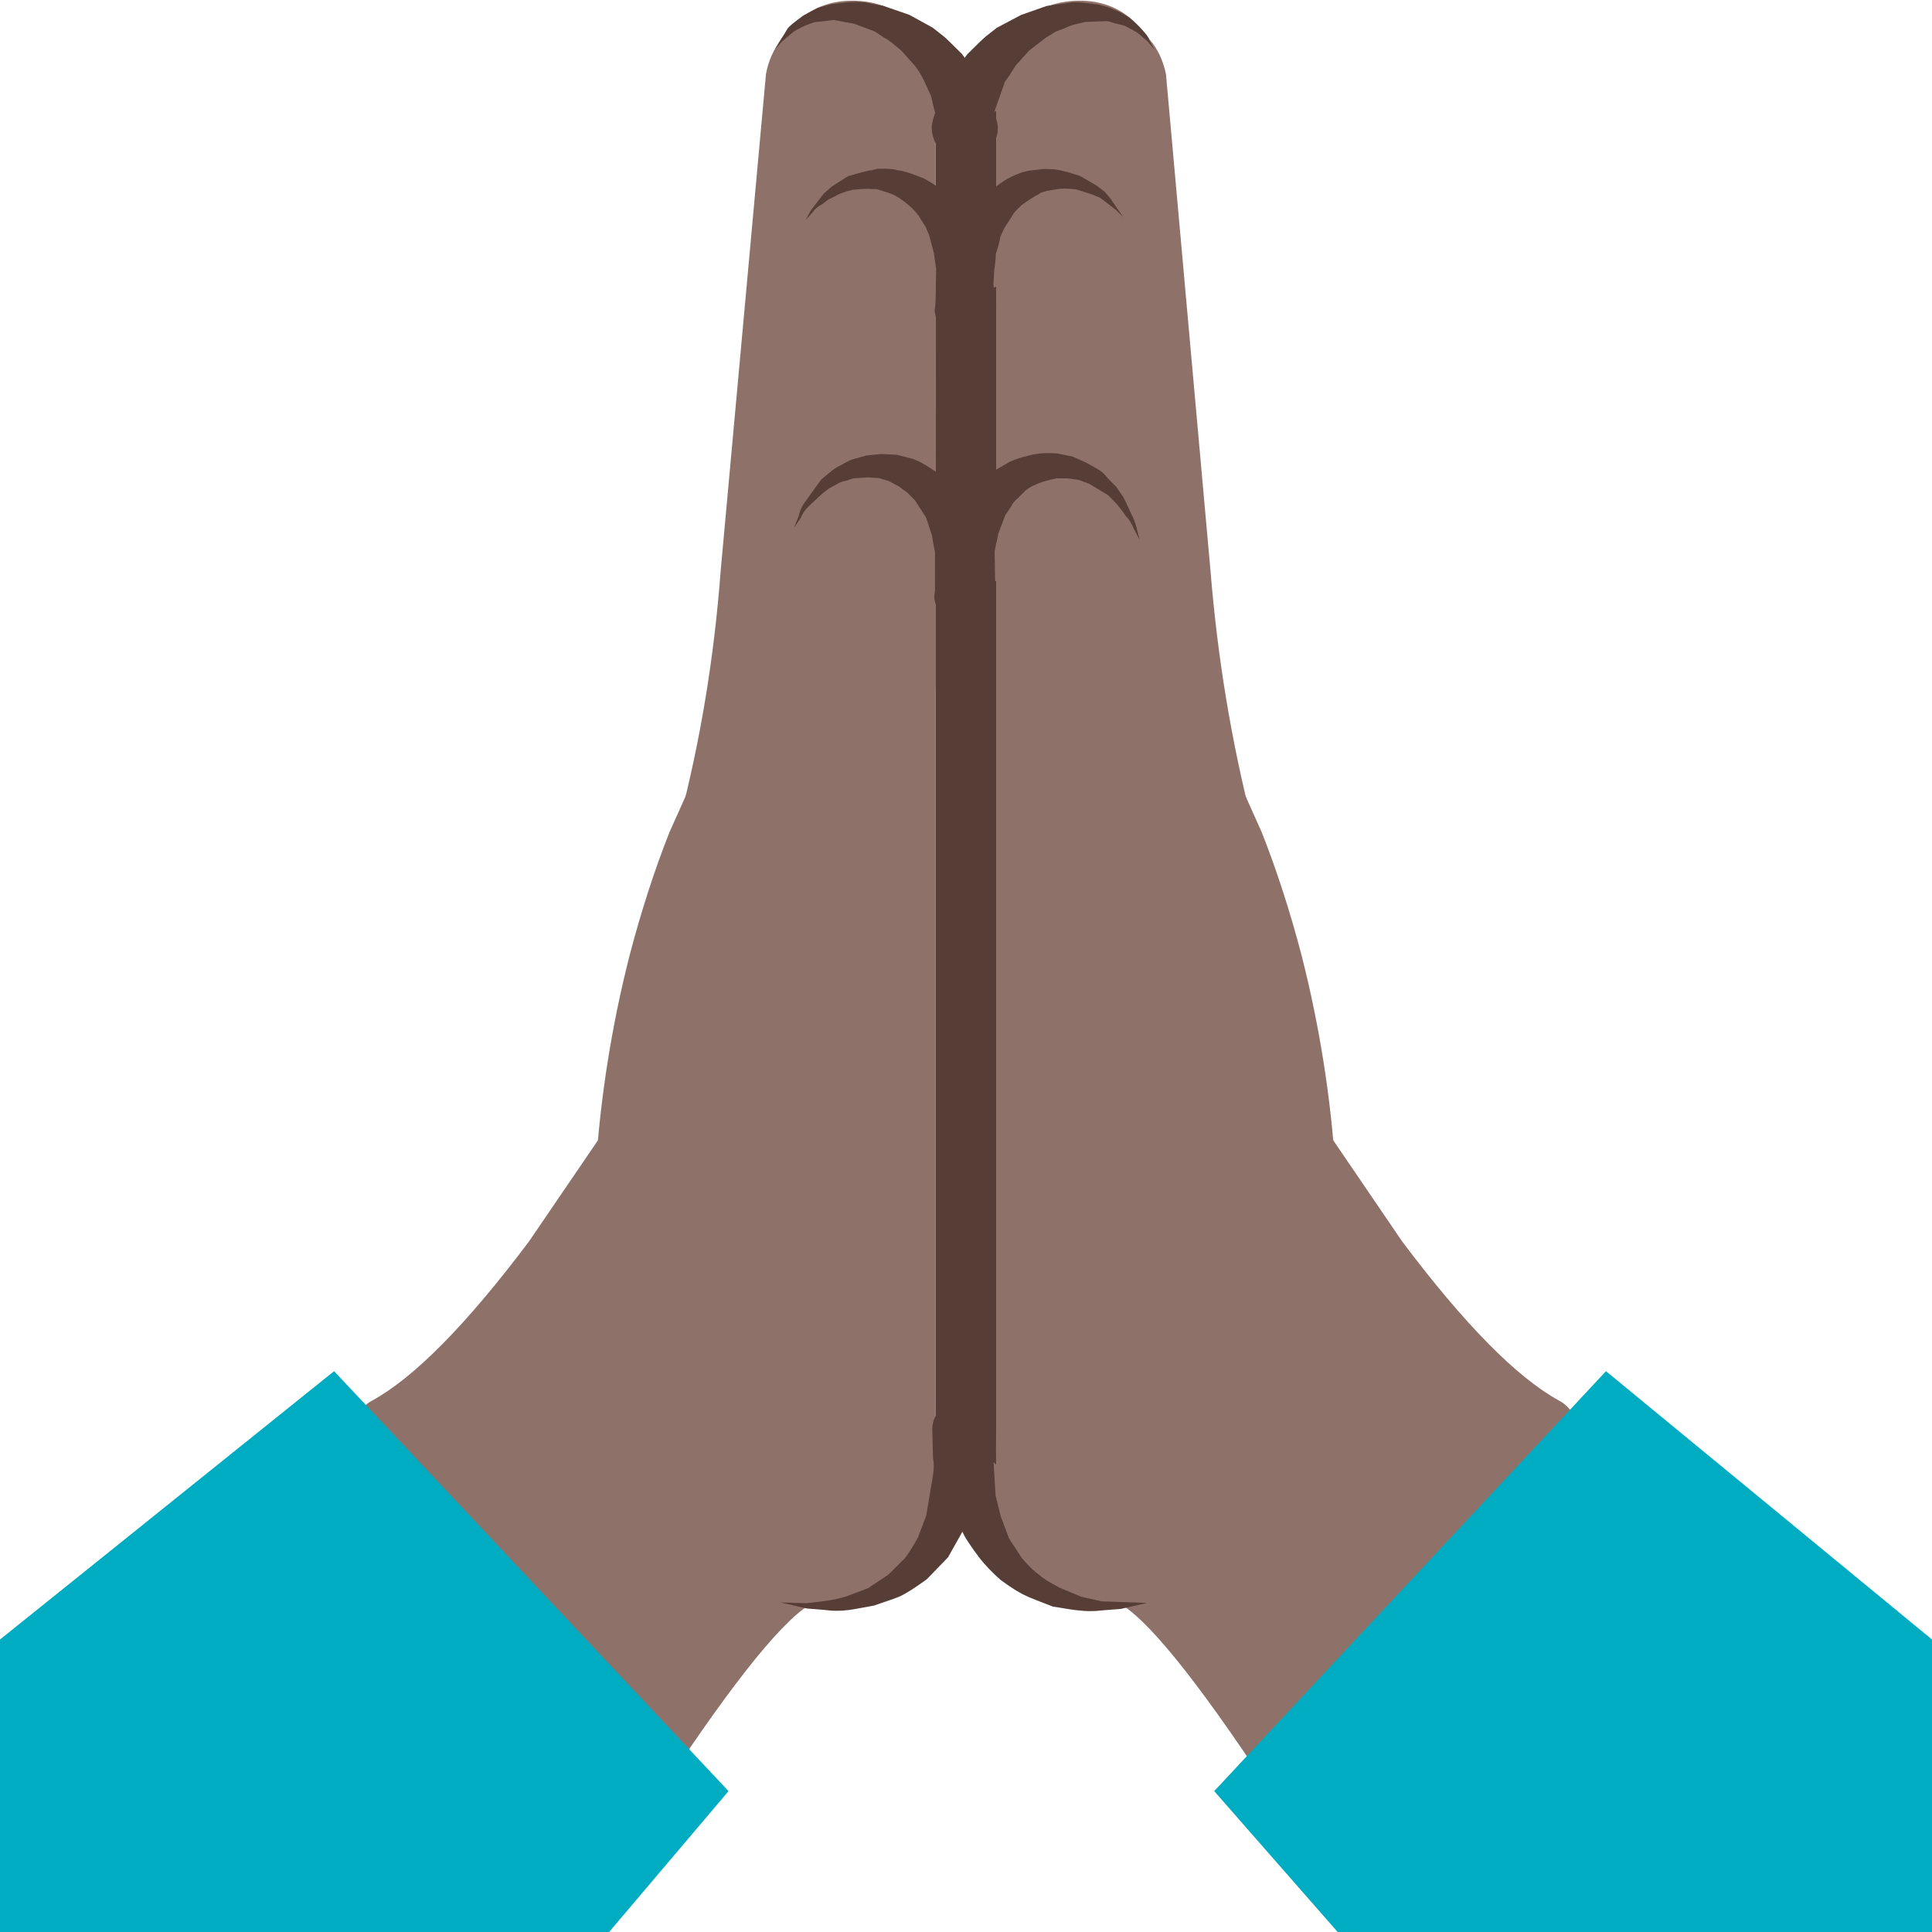
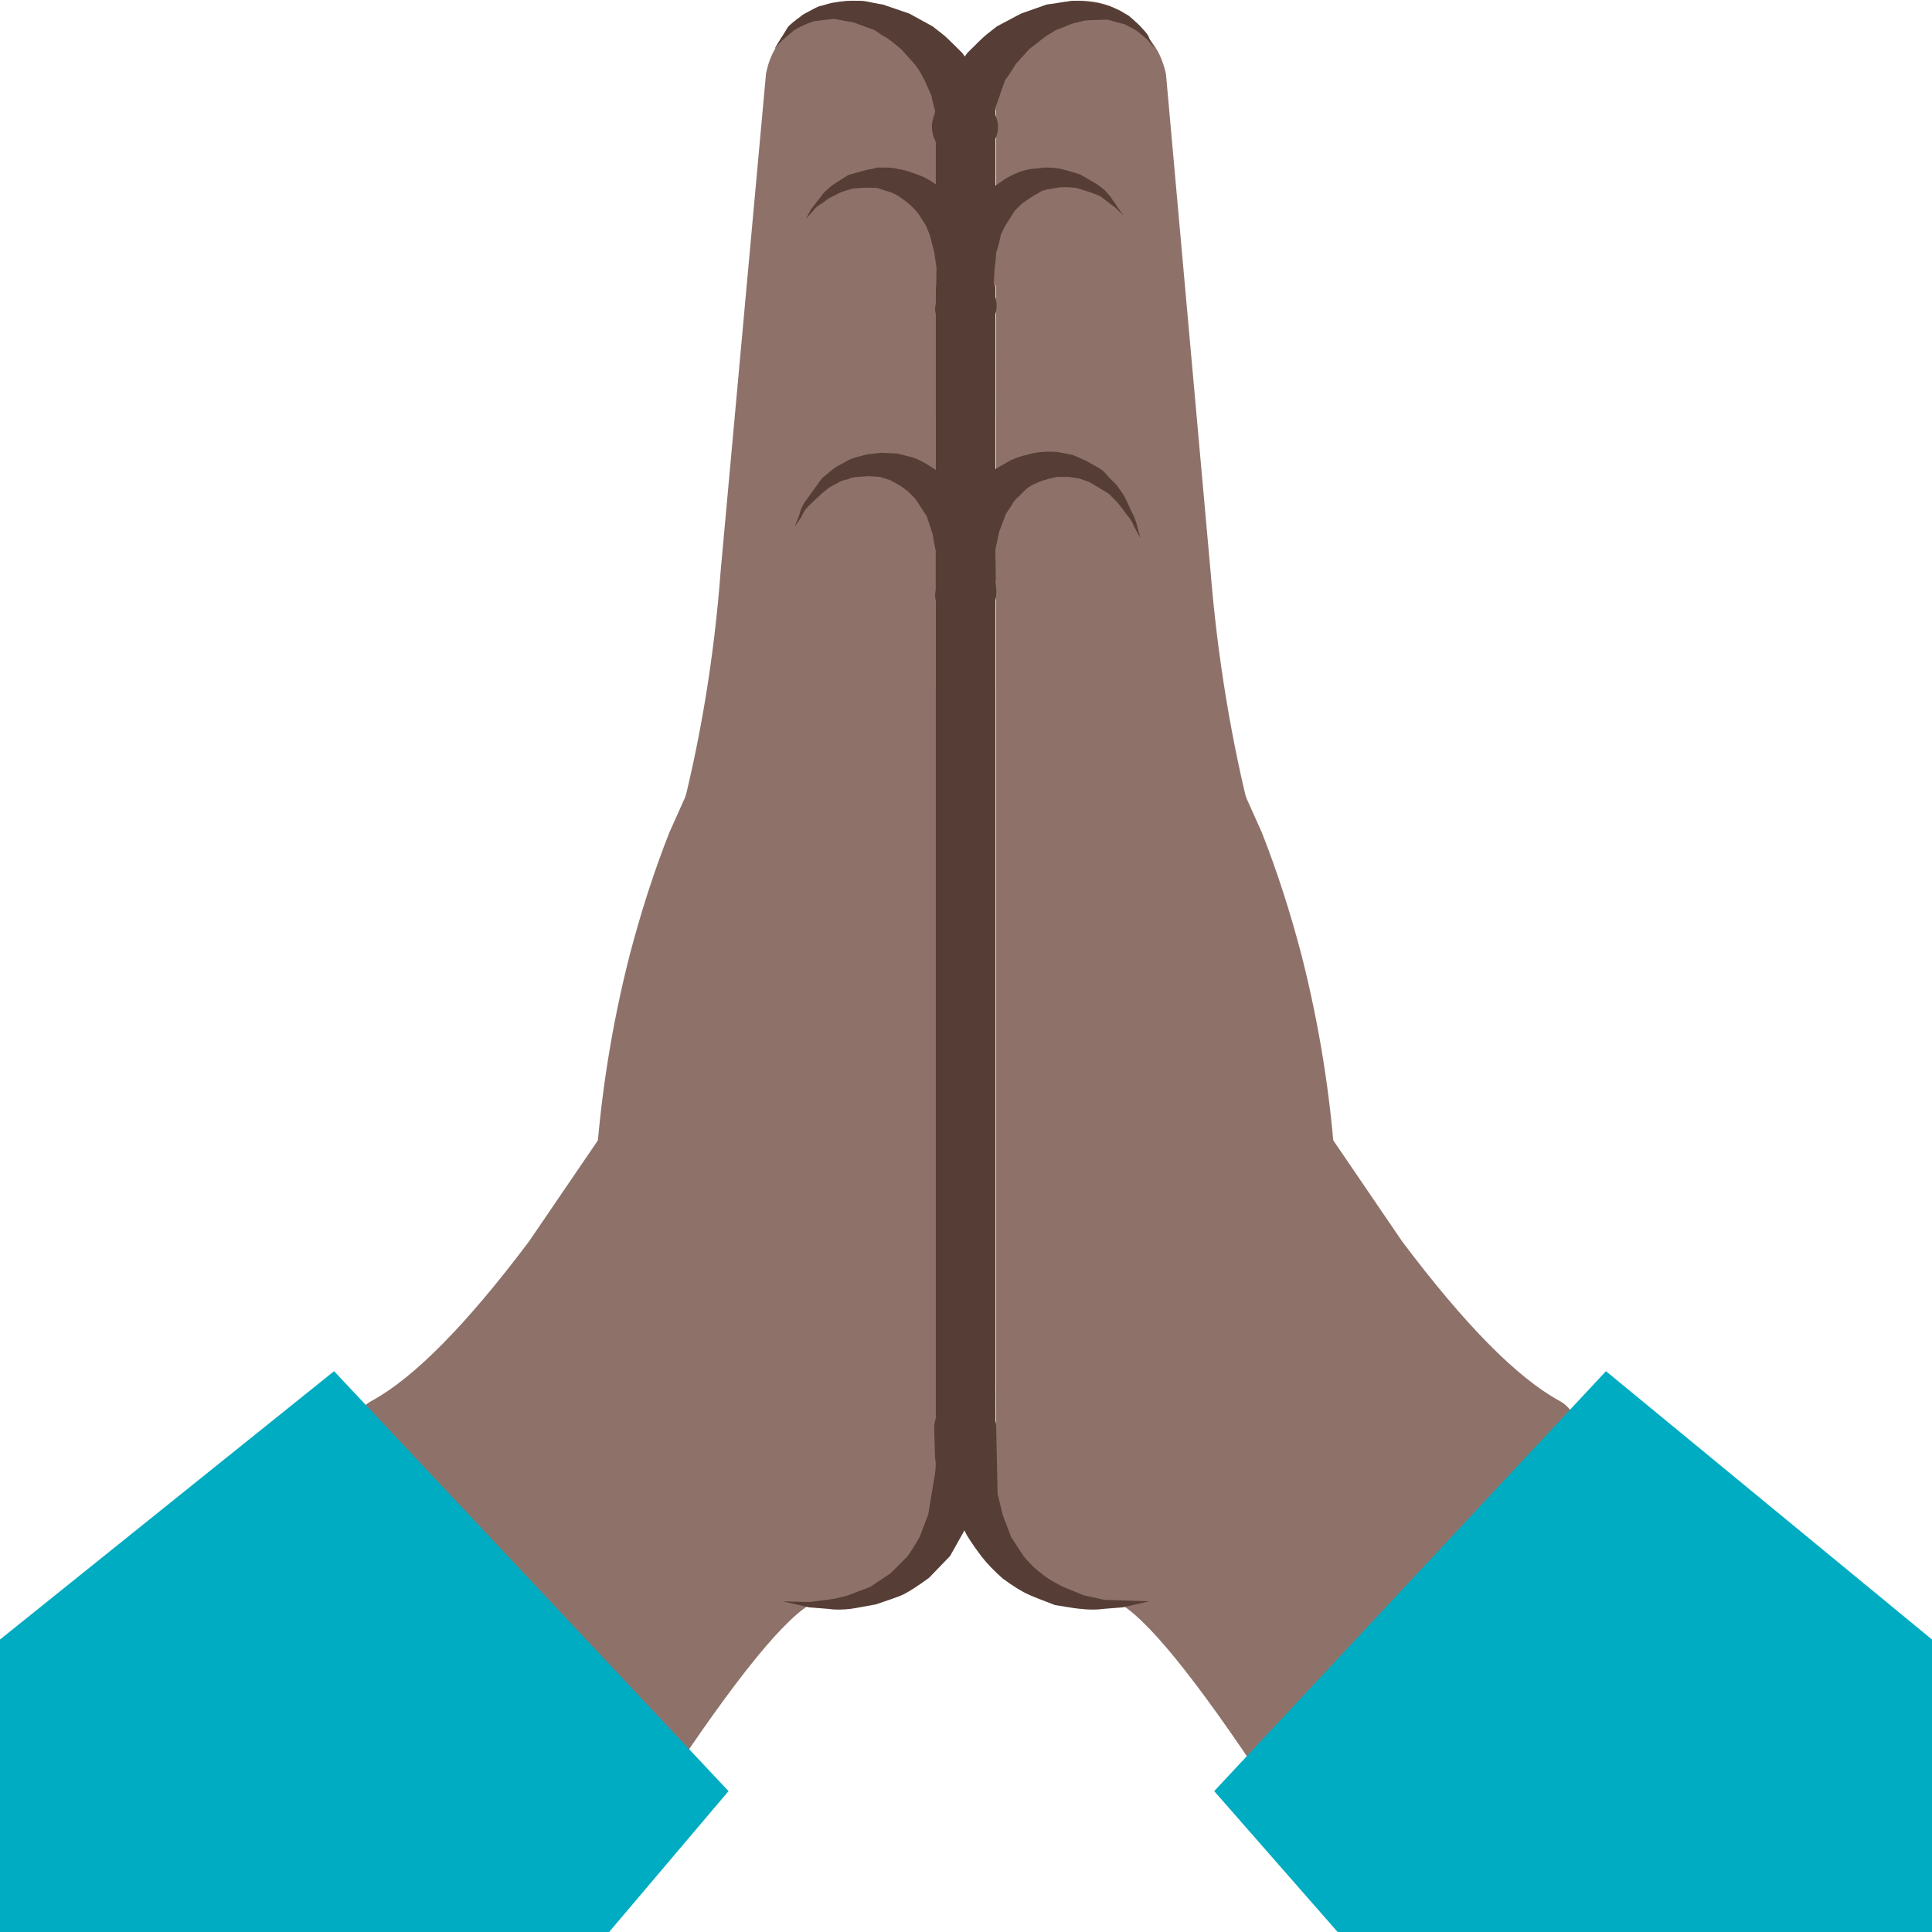
<svg xmlns="http://www.w3.org/2000/svg" xmlns:xlink="http://www.w3.org/1999/xlink" preserveAspectRatio="none" viewBox="0 0 72 72">
  <defs>
-     <path id="a" fill="#563E37" d="M66 5l-1.3 1.3q-.3.3-.7.3-.45 0-.75-.3L62 5v93l2-2 2 2V5z" />
-     <path id="b" fill="#8E726A" d="M81.55 90.85q6.8-14.2 5.75-19.05-.75-3.55-4.35-17.35-2.05-8-2.75-16.65L77.25 4.9q-.3-1.4-1.1-2.3l-.35-.45q-1.7-2.2-4.5-2.1-2.8.1-4.4 2.4-.9 1.3-.9 3.25v39.6q2.85 42.3 2.8 47.45-.1 8.95 2.8 11.05 1.5 1 2.95.25 3.6-6.1 7-13.2z" />
+     <path id="a" fill="#563E37" d="M35.6 3.55l-.75-.75v52.3L36 54l1.1 1.1V2.8l-.7.75q-.2.15-.4.15-.25 0-.4-.15z" />
+     <path id="b" fill="#8E726A" d="M87.3 71.8q-.75-3.55-4.35-17.35-2.05-8-2.75-16.65L77.25 4.9q-.3-1.4-1.1-2.3l-.35-.45q-1.7-2.2-4.5-2.1-2.8.1-4.4 2.4-.9 1.3-.9 3.25v39.6q2.85 42.3 2.8 47.45-.1 8.95 2.8 11.05 1.5 1 2.95.25 3.6-6.1 7-13.2 6.8-14.2 5.75-19.05z" />
    <path id="c" fill="#8E726A" d="M50.75 4.9l-3 32.9Q47.1 46.45 45 54.45q-3.6 13.8-4.35 17.35-1.05 4.85 5.75 19.05 3.4 7.1 7 13.2 1.5.75 2.95-.25 2.9-2.1 2.8-11.05-.05-3.2 1.4-25.65.75-11.2 1.45-21.8V5.7q0-1.85-.95-3.25Q59.5.15 56.7.05q-2.8-.1-4.55 2.1l-.35.45q-.8.95-1.05 2.3z" />
    <path id="d" fill="#8E726A" d="M103.3 92.8q-4.2-2.3-10.4-10.55l-5.35-7.85-14.2 31.55q2.25.15 8.95 9.95 3.35 4.9 6.25 9.75 5.4-7.3 9.9-15.05 9.05-15.55 4.85-17.8z" />
    <path id="e" fill="#8E726A" d="M77.25 27.6l-.65-11.55q-.8-2.6-3.25-3.7t-4.75.15q-.8.35-1.45 1.1Q66 14.9 66 16.55L66.1 67q.05 17.5-.1 25.25-.1 7.8 3.9 11.2 2 1.75 4 1.9l3.35-77.75z" />
    <path id="f" fill="#8E726A" d="M83.6 55.15l-1.3-2.9q-2.6-7.45-4-15.6-.984-5.577-1.05-8.65v-.2q-.06-2.96-1.8-4.7-1.55-1.55-3.9-1.45-2.3.05-3.85 1.7-1.75 1.8-1.7 4.7V94.5q-.1 6.8.8 9.2.45 1.2.9 1l6.2 1.25q4.8 0 8.55-2.95 3.75-3 4.85-7.65l.8-3.3q1.7-14.7-1.85-28.7-1.15-4.4-2.65-8.2z" />
    <path id="g" fill="#8E726A" d="M50.7 28q-.063 3.073-1 8.65-1.45 8.15-4.05 15.6l-1.3 2.9q-1.5 3.8-2.65 8.2-3.55 14-1.85 28.7l.8 3.3q1.1 4.65 4.85 7.65 3.75 2.95 8.55 2.95 2.05-.15 4.05-1.65 4-3 3.9-9.8V28.05q.05-2.9-1.7-4.7-1.6-1.65-3.9-1.7-2.35-.1-3.9 1.45-1.74 1.74-1.8 4.7v.2z" />
    <path id="h" fill="#8E726A" d="M35.05 82.25q-6.2 8.25-10.4 10.55-4.2 2.25 4.85 17.8 4.55 7.75 9.9 15.05 2.9-4.85 6.25-9.75 6.7-9.8 8.95-9.95L40.4 74.4l-5.35 7.85z" />
-     <path id="i" fill="#00ACC1" d="M72 72V61.1l-12.15-10-14.6 15.65 4.6 5.25H72z" />
+     <path id="i" fill="#00ACC1" d="M72 61.1l-12.15-10-14.6 15.65 4.6 5.25H72V61.1z" />
    <path id="j" fill="#8E726A" d="M51.35 16.05L50.7 27.6l10.8 75.5q.15.4.3-.75.25-2.3.15-10.1-.1-7.75-.05-25.25l.1-50.45q0-1.6-1.2-2.95-.65-.75-1.45-1.1-2.3-1.25-4.75-.15t-3.25 3.7z" />
    <path id="k" fill="#8E726A" d="M64 20l10.45-5.7q-2.6-3.75-6.45-2.1-4 1.75-4 7.8z" />
    <path id="l" fill="#563E37" d="M72.75 12.25q-.05-.05-1.2-.7-1.1-.35-1.5-.4-.3-.05-.85-.05l-.9.1q-.75.1-1.7.65l-1.5 1.05q-.35.3-.6.7l-.55.65q-.8 1.3-.85 1.45-.15.5-.5 1.4l-.35 1.2-.3 2.2q.1.85.75 1.4.65.55 1.45.45.85-.05 1.35-.7.55-.65.5-1.5V20l-.1-.55-.05-.75.05-.9q.1-.65.1-1.05.25-.75.3-1.15l.25-.55.7-1.1.45-.45q.85-.6 1.1-.7.15-.15.6-.25l.6-.1q.45-.1 1.3 0 1 .3 1.1.35l.5.2 1.05.8.5.5-.9-1.3-.35-.4-.45-.35z" />
    <path id="m" fill="#8E726A" d="M51.35 3.2l12.7 4.9q-.95-5.25-5.9-6.95-4.85-1.7-6.8 2.05z" />
    <path id="n" fill="#563E37" d="M65.3 5.95l-.65-1.2-.9-1.25q-1.1-1.1-1.25-1.2l-.7-.55L60.25.9 58.5.3q-.05 0-.85-.15-.3-.1-.9-.1-.55 0-.8.05l-.85.1-.75.2q-.1 0-.65.3-.5.25-.6.35-.75.55-.9.75l-.85 1.4.5-.55q.05-.05.65-.55.15-.15.9-.5l.55-.2 1.3-.15 1.35.25 1.35.5.6.4q.15.05.6.4l.55.45.9 1q.3.35.65 1.05l.45 1 .2.85q.1.25.1.7l.1.6v.2l.1.4q.25.8 1 1.15.75.35 1.55.1.8-.25 1.15-1 .4-.75.1-1.55l-.3-.9q-.3-.75-.4-.9z" />
    <path id="o" fill="#8E726A" d="M63.85 8.1L76.5 3.2q-1.9-3.75-6.75-2.05-5 1.7-5.9 6.95z" />
    <path id="p" fill="#563E37" d="M76.5 3.2l-.35-.65q-.05-.25-.5-.7-.15-.2-.85-.8L74.2.7l-.7-.3-.75-.2-.8-.1q-.3-.05-.85-.05L69.35.3l-1.7.6-1.6.85-.7.55q-.25.2-1.25 1.2l-.9 1.25-.65 1.2q-.1.15-.4.9l-.3.9-.1.45q-.05.85.45 1.5.55.65 1.35.7.8.1 1.5-.4.65-.5.75-1.35v-.2l.05-.6q0-.45.1-.7l.65-1.85q.25-.3.7-1.05l.9-1 1.1-.85.65-.4.65-.25q.3-.15.7-.25.6-.15.7-.15l1.3-.05q.15 0 .6.15l.6.15q.8.4.9.5.6.5.65.55l.45.55z" />
    <path id="q" fill="#8E726A" d="M53.4 14.5L64 20q0-6.2-4.1-7.85-4-1.65-6.5 2.35z" />
    <path id="r" fill="#563E37" d="M64.8 15.65q-.05-.25-.8-1.45l-.6-.7q-.25-.45-.6-.65-.55-.55-1.55-1.1-1.2-.5-1.75-.55-.3-.1-.9-.1h-.45l-.4.1q-.2 0-1.55.4-1.05.65-1.15.75l-.45.4-.85 1.1-.35.65.5-.55q.15-.25.6-.5l.4-.3.5-.25q.3-.2 1.1-.4 1-.1 1.3-.05h.3l.95.3q.5.2 1.1.7.6.5.85.95l.35.55.25.6q.1.4.3 1.15l.15 1.05L62 20.6q.15.8.85 1.3.65.45 1.5.35.85-.15 1.3-.85.5-.7.35-1.5l-.6-2.85q-.4-.9-.6-1.4z" />
-     <path id="s" fill="#00ACC1" d="M0 61.1V72h22.7l4.45-5.25-14.7-15.65L0 61.1z" />
+     <path id="s" fill="#00ACC1" d="M12.45 51.1L0 61.1V72h22.7l4.45-5.25-14.7-15.65z" />
    <path id="t" fill="#8E726A" d="M52.7 34.9L64 39q0-6.75-4.7-8.05-4.6-1.25-6.6 3.95z" />
    <path id="u" fill="#563E37" d="M60.45 30.3l-1-.25L58.4 30l-.95.1-.9.25q-.2.05-.8.4-.35.15-.7.45l-.6.5-1.15 1.6q-.25.4-.35.85l-.3.75.45-.65q.15-.4.5-.75.7-.65.85-.8l.5-.4.55-.3q.2-.15.7-.25.3-.15.65-.15l.7-.05.75.05.65.2.65.35.55.4.5.5q.1.15.75 1.15l.4 1.2q.05.4.2 1.1v3.1q.15.8.85 1.3.65.45 1.45.35.8-.15 1.3-.85.5-.65.4-1.5l-.7-3.1q-.1-.35-.65-1.55-.2-.45-.95-1.55-.95-1.1-1.45-1.4l-.85-.55q-.6-.35-.95-.45z" />
    <path id="v" fill="#8E726A" d="M64 39l11.55-3.35q-.8-2.7-2.75-4-1.8-1.2-3.85-.75Q64 31.95 64 39z" />
    <path id="w" fill="#563E37" d="M72 30.55l-.9-.4-1-.2q-1.2-.1-2.1.2-.35.05-1.05.35l-.95.55q-.8.6-.8.65l-.75.75q-.75.95-1.05 1.6-.65 1.45-.7 1.6L62.3 37l-.35 2.45q.05.8.7 1.4.6.55 1.45.5.85-.05 1.4-.7.55-.65.5-1.45l-.05-2.75q0-.05.25-1.2l.45-1.2.4-.6q.1-.25.45-.55l.5-.5q.4-.3.6-.35.45-.25 1.45-.45h.75l.7.1.7.25 1.25.75.45.45q.25.25.75.95.3.3.5.8l.4.75-.2-.8q-.15-.55-.35-.9-.45-1-.55-1.15l-.45-.65-.55-.55q-.3-.4-.65-.6-.7-.4-.8-.45z" />
    <path id="x" fill="#8E726A" d="M53.7 106.3q2.2.1 4.05-.55 5.95-2.1 6.15-10.8L51.85 106.1l1.85.2z" />
    <path id="y" fill="#563E37" d="M65.9 95l.05-.4q-.05-.85-.65-1.4-.65-.6-1.45-.55-.85.05-1.4.65-.6.6-.55 1.45l.05 1.8q.1.45 0 1.1l-.45 2.7q-.05.15-.55 1.45-.5.9-.85 1.35l-1.1 1.1-1.35.9-1.45.55q-.65.2-1.4.3l-1.2.15-1.75-.05 1.75.4 1.25.1q.7.1 1.5 0 .1 0 1.7-.3 1.5-.5 1.8-.65.6-.3 1.7-1.1l1.4-1.45 1.85-3.3 1.1-4.8z" />
    <path id="z" fill="#8E726A" d="M70.25 105.8q2.95 1 5.9.3L64 95q.25 8.7 6.25 10.8z" />
-     <path id="A" fill="#563E37" d="M65.95 96.6l.05-2.25q-.15-.8-.85-1.25-.7-.5-1.5-.35-.8.15-1.3.85-.45.65-.35 1.5l.35 1.9q.3 1.15.35 1.3l.45 1.55.8 1.65q.2.45 1.1 1.65.55.7 1.4 1.45 1.1.8 1.7 1.05.3.15 1.75.7 1.5.25 1.7.25.8.1 1.55 0l1.25-.1 1.75-.4-3-.1-1.35-.3-1.45-.6q-1.05-.55-1.35-.85-.45-.3-1.15-1.1l-.85-1.3q-.5-1.3-.55-1.45L66.1 99l-.15-2.4z" />
+     <path id="A" fill="#563E37" d="M66 94.35q-.15-.8-.85-1.25-.7-.5-1.5-.35-.8.15-1.3.85-.45.65-.35 1.5l.35 1.9q.3 1.15.35 1.3l.45 1.55.8 1.65q.2.45 1.1 1.65.55.7 1.4 1.45 1.1.8 1.7 1.05.3.15 1.75.7 1.5.25 1.7.25.8.1 1.55 0l1.25-.1 1.75-.4-3-.1-1.35-.3-1.45-.6q-1.05-.55-1.35-.85-.45-.3-1.15-1.1l-.85-1.3q-.5-1.3-.55-1.45L66.1 99l-.1-4.65z" />
  </defs>
-   <use transform="scale(.56248)" xlink:href="#a" />
+   <use xlink:href="#a" />
  <use transform="scale(.56248)" xlink:href="#b" />
  <use transform="scale(.56248)" xlink:href="#c" />
  <use transform="scale(.56248)" xlink:href="#d" />
  <use transform="scale(.56248)" xlink:href="#e" />
  <use transform="scale(.56248)" xlink:href="#f" />
  <use transform="scale(.56248)" xlink:href="#g" />
  <use transform="scale(.56248)" xlink:href="#h" />
  <use xlink:href="#i" />
  <use transform="scale(.56248)" xlink:href="#j" />
-   <use transform="rotate(.078) scale(.56247)" xlink:href="#k" />
-   <use transform="rotate(.078) scale(.56247)" xlink:href="#l" />
-   <use transform="rotate(.078) scale(.56247)" xlink:href="#m" />
-   <use transform="rotate(.078) scale(.56247)" xlink:href="#n" />
-   <use transform="rotate(.078) scale(.56247)" xlink:href="#o" />
-   <use transform="rotate(.078) scale(.56247)" xlink:href="#p" />
-   <use transform="rotate(.078) scale(.56247)" xlink:href="#q" />
-   <use transform="rotate(.078) scale(.56247)" xlink:href="#r" />
+   <use transform="scale(.56245)" xlink:href="#k" />
+   <use transform="scale(.56245)" xlink:href="#l" />
+   <use transform="scale(.56245)" xlink:href="#m" />
+   <use transform="scale(.56245)" xlink:href="#n" />
+   <use transform="scale(.56245)" xlink:href="#o" />
+   <use transform="scale(.56245)" xlink:href="#p" />
+   <use transform="scale(.56245)" xlink:href="#q" />
+   <use transform="scale(.56245)" xlink:href="#r" />
  <use xlink:href="#s" />
-   <use transform="rotate(.078) scale(.56247)" xlink:href="#t" />
-   <use transform="rotate(.078) scale(.56247)" xlink:href="#u" />
-   <use transform="rotate(.078) scale(.56247)" xlink:href="#v" />
-   <use transform="rotate(.078) scale(.56247)" xlink:href="#w" />
-   <use transform="rotate(.078) scale(.56247)" xlink:href="#x" />
-   <use transform="rotate(.078) scale(.56247)" xlink:href="#y" />
-   <use transform="rotate(.078) scale(.56247)" xlink:href="#z" />
-   <use transform="rotate(.078) scale(.56247)" xlink:href="#A" />
+   <use transform="scale(.56245)" xlink:href="#t" />
+   <use transform="scale(.56245)" xlink:href="#u" />
+   <use transform="scale(.56245)" xlink:href="#v" />
+   <use transform="scale(.56245)" xlink:href="#w" />
+   <use transform="scale(.56245)" xlink:href="#x" />
+   <use transform="scale(.56245)" xlink:href="#y" />
+   <use transform="scale(.56245)" xlink:href="#z" />
+   <use transform="scale(.56245)" xlink:href="#A" />
</svg>
